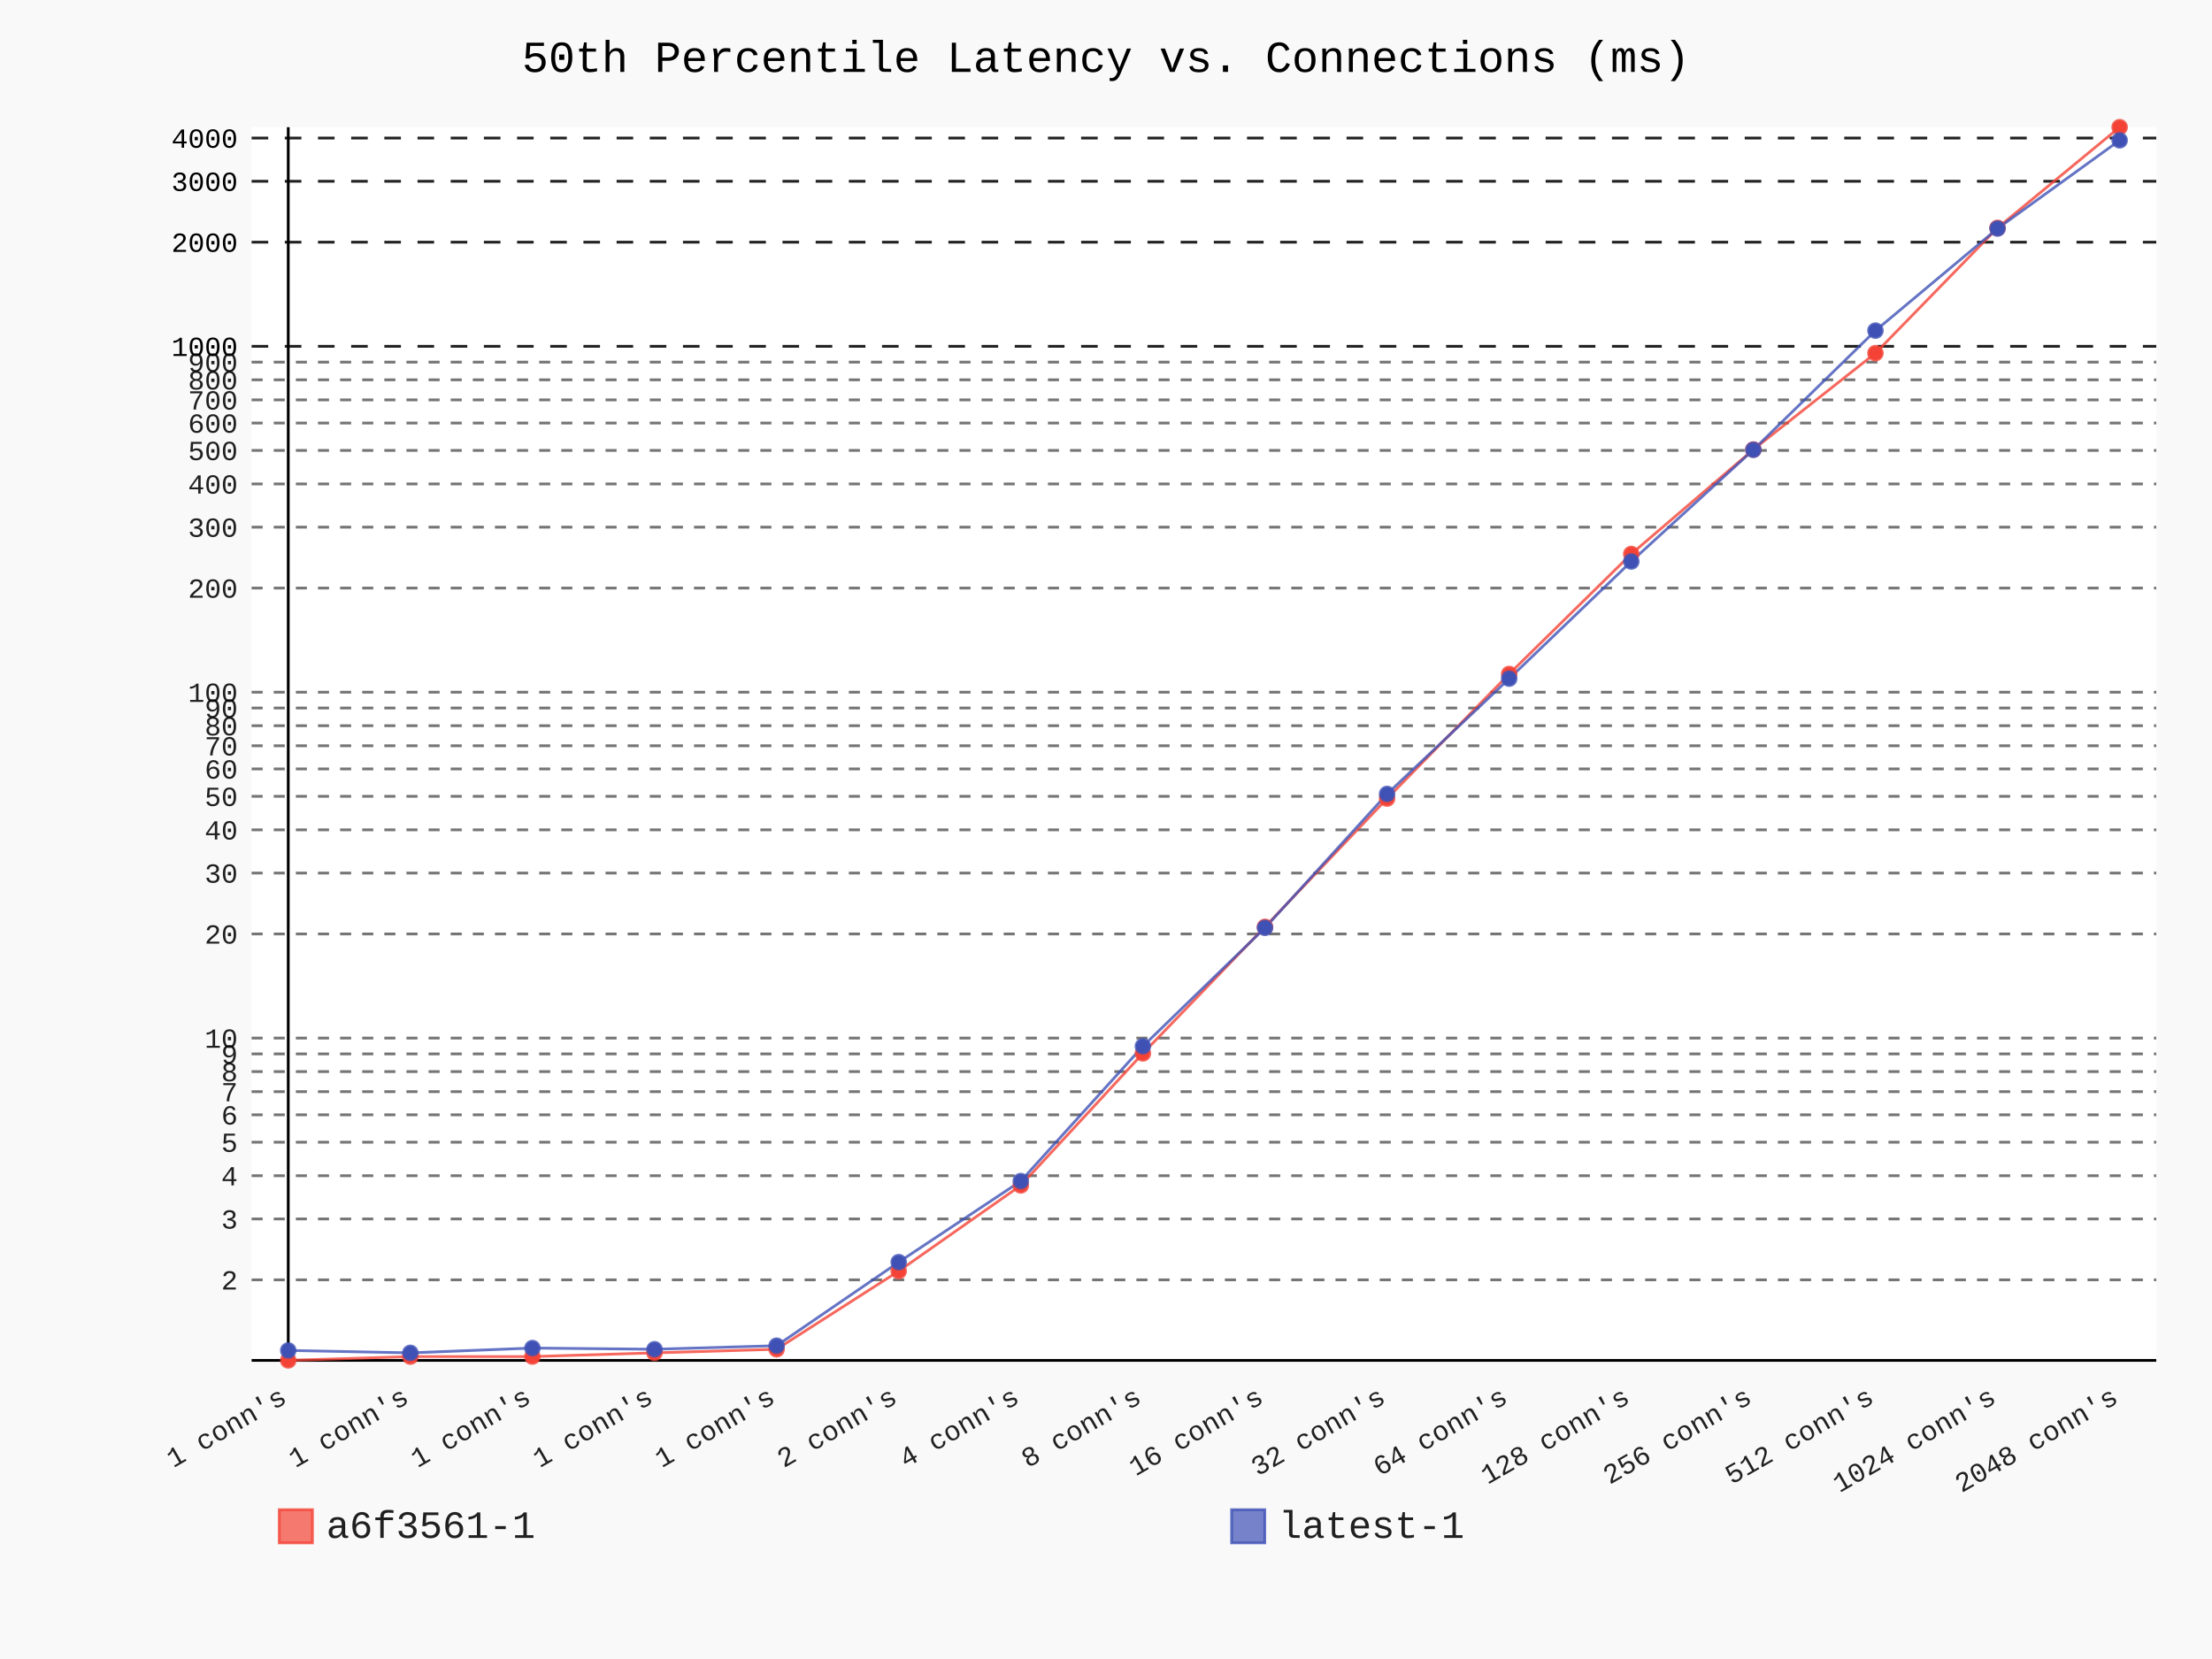
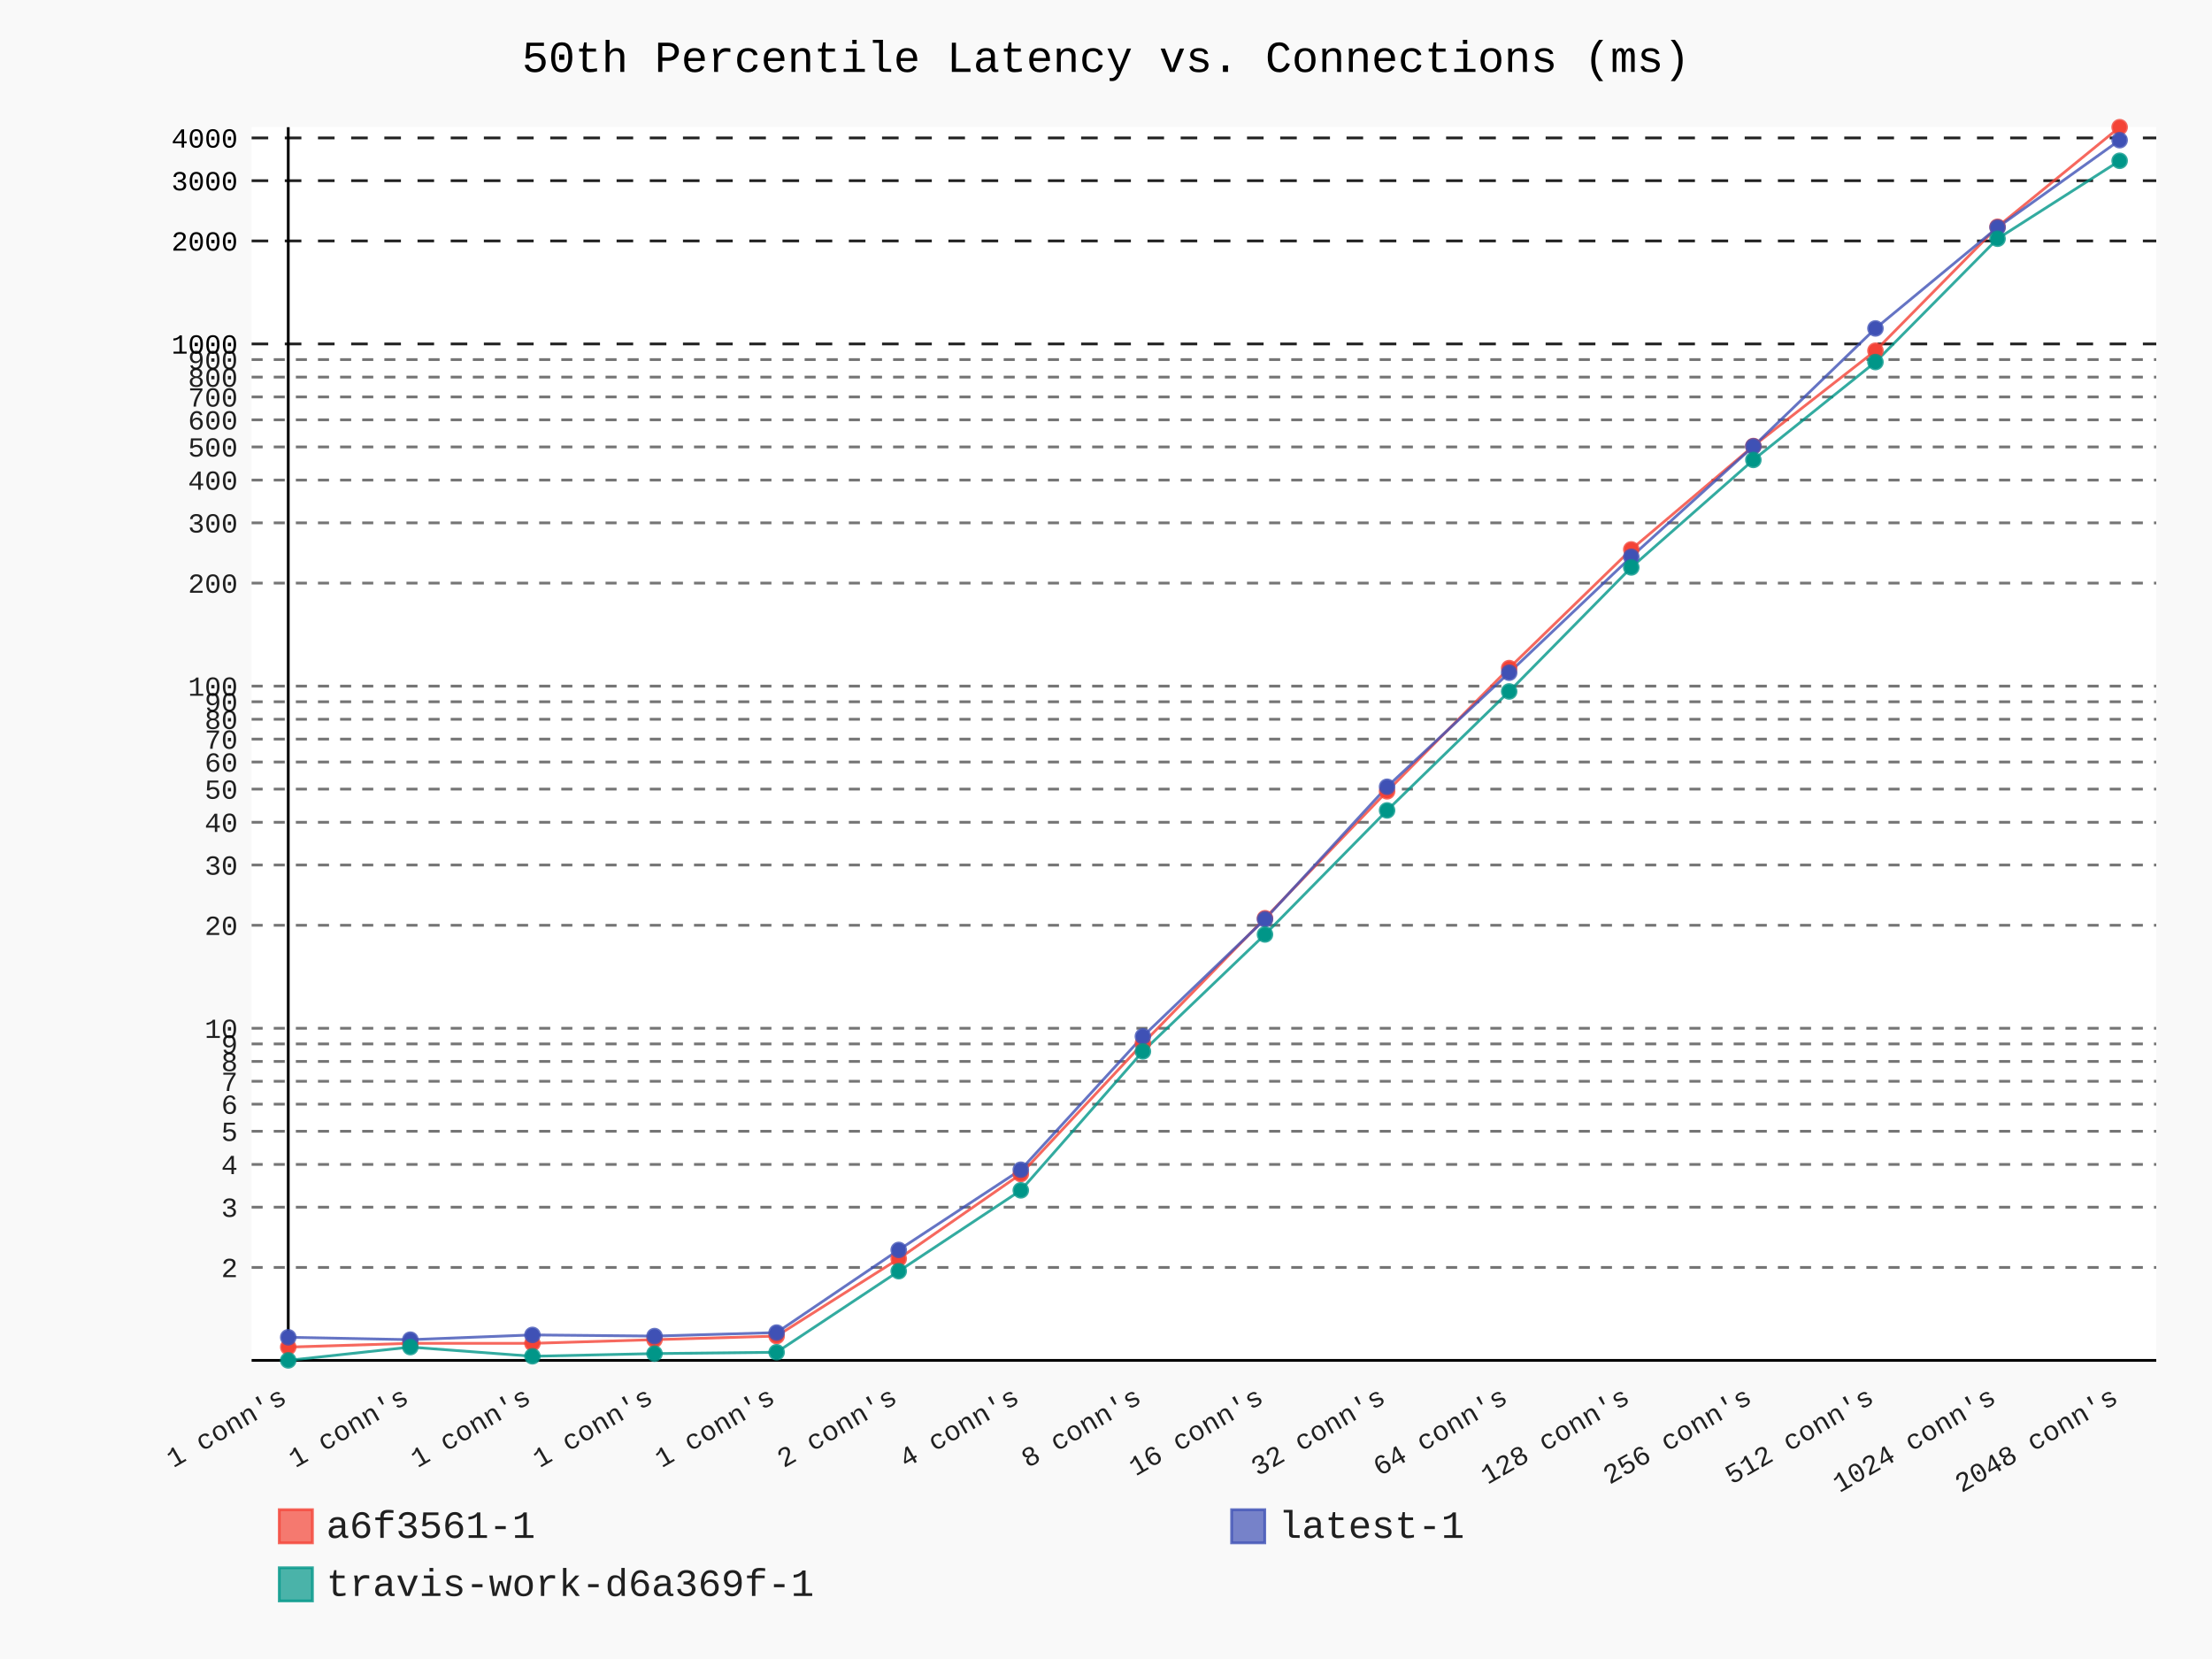
- <svg xmlns="http://www.w3.org/2000/svg" id="chart-f9670973-7b06-4710-934e-e2930d0000be" class="pygal-chart" viewBox="0 0 800 600">
+ <svg xmlns="http://www.w3.org/2000/svg" id="chart-c272dbb3-1917-443d-9e24-b8f3e1659e74" class="pygal-chart" viewBox="0 0 800 600">
  <defs>
-     <style type="text/css">#chart-f9670973-7b06-4710-934e-e2930d0000be{-webkit-user-select:none;-webkit-font-smoothing:antialiased;font-family:Consolas,"Liberation Mono",Menlo,Courier,monospace}#chart-f9670973-7b06-4710-934e-e2930d0000be .title{font-family:Consolas,"Liberation Mono",Menlo,Courier,monospace;font-size:16px}#chart-f9670973-7b06-4710-934e-e2930d0000be .legends .legend text{font-family:Consolas,"Liberation Mono",Menlo,Courier,monospace;font-size:14px}#chart-f9670973-7b06-4710-934e-e2930d0000be .axis text{font-family:Consolas,"Liberation Mono",Menlo,Courier,monospace;font-size:10px}#chart-f9670973-7b06-4710-934e-e2930d0000be .axis text.major{font-family:Consolas,"Liberation Mono",Menlo,Courier,monospace;font-size:10px}#chart-f9670973-7b06-4710-934e-e2930d0000be .text-overlay text.value{font-family:Consolas,"Liberation Mono",Menlo,Courier,monospace;font-size:16px}#chart-f9670973-7b06-4710-934e-e2930d0000be .text-overlay text.label{font-family:Consolas,"Liberation Mono",Menlo,Courier,monospace;font-size:10px}#chart-f9670973-7b06-4710-934e-e2930d0000be .tooltip{font-family:Consolas,"Liberation Mono",Menlo,Courier,monospace;font-size:14px}#chart-f9670973-7b06-4710-934e-e2930d0000be text.no_data{font-family:Consolas,"Liberation Mono",Menlo,Courier,monospace;font-size:64px}
- #chart-f9670973-7b06-4710-934e-e2930d0000be{background-color:rgba(249,249,249,1)}#chart-f9670973-7b06-4710-934e-e2930d0000be path,#chart-f9670973-7b06-4710-934e-e2930d0000be line,#chart-f9670973-7b06-4710-934e-e2930d0000be rect,#chart-f9670973-7b06-4710-934e-e2930d0000be circle{-webkit-transition:150ms;-moz-transition:150ms;transition:150ms}#chart-f9670973-7b06-4710-934e-e2930d0000be .graph &gt; .background{fill:rgba(249,249,249,1)}#chart-f9670973-7b06-4710-934e-e2930d0000be .plot &gt; .background{fill:rgba(255,255,255,1)}#chart-f9670973-7b06-4710-934e-e2930d0000be .graph{fill:rgba(0,0,0,.87)}#chart-f9670973-7b06-4710-934e-e2930d0000be text.no_data{fill:rgba(0,0,0,1)}#chart-f9670973-7b06-4710-934e-e2930d0000be .title{fill:rgba(0,0,0,1)}#chart-f9670973-7b06-4710-934e-e2930d0000be .legends .legend text{fill:rgba(0,0,0,.87)}#chart-f9670973-7b06-4710-934e-e2930d0000be .legends .legend:hover text{fill:rgba(0,0,0,1)}#chart-f9670973-7b06-4710-934e-e2930d0000be .axis .line{stroke:rgba(0,0,0,1)}#chart-f9670973-7b06-4710-934e-e2930d0000be .axis .guide.line{stroke:rgba(0,0,0,.54)}#chart-f9670973-7b06-4710-934e-e2930d0000be .axis .major.line{stroke:rgba(0,0,0,.87)}#chart-f9670973-7b06-4710-934e-e2930d0000be .axis text.major{fill:rgba(0,0,0,1)}#chart-f9670973-7b06-4710-934e-e2930d0000be .axis.y .guides:hover .guide.line,#chart-f9670973-7b06-4710-934e-e2930d0000be .line-graph .axis.x .guides:hover .guide.line,#chart-f9670973-7b06-4710-934e-e2930d0000be .stackedline-graph .axis.x .guides:hover .guide.line,#chart-f9670973-7b06-4710-934e-e2930d0000be .xy-graph .axis.x .guides:hover .guide.line{stroke:rgba(0,0,0,1)}#chart-f9670973-7b06-4710-934e-e2930d0000be .axis .guides:hover text{fill:rgba(0,0,0,1)}#chart-f9670973-7b06-4710-934e-e2930d0000be .reactive{fill-opacity:.7;stroke-opacity:.8}#chart-f9670973-7b06-4710-934e-e2930d0000be .ci{stroke:rgba(0,0,0,.87)}#chart-f9670973-7b06-4710-934e-e2930d0000be .reactive.active,#chart-f9670973-7b06-4710-934e-e2930d0000be .active .reactive{fill-opacity:.8;stroke-opacity:.9;stroke-width:4}#chart-f9670973-7b06-4710-934e-e2930d0000be .ci .reactive.active{stroke-width:1.5}#chart-f9670973-7b06-4710-934e-e2930d0000be .series text{fill:rgba(0,0,0,1)}#chart-f9670973-7b06-4710-934e-e2930d0000be .tooltip rect{fill:rgba(255,255,255,1);stroke:rgba(0,0,0,1);-webkit-transition:opacity 150ms;-moz-transition:opacity 150ms;transition:opacity 150ms}#chart-f9670973-7b06-4710-934e-e2930d0000be .tooltip .label{fill:rgba(0,0,0,.87)}#chart-f9670973-7b06-4710-934e-e2930d0000be .tooltip .label{fill:rgba(0,0,0,.87)}#chart-f9670973-7b06-4710-934e-e2930d0000be .tooltip .legend{font-size:.8em;fill:rgba(0,0,0,.54)}#chart-f9670973-7b06-4710-934e-e2930d0000be .tooltip .x_label{font-size:.6em;fill:rgba(0,0,0,1)}#chart-f9670973-7b06-4710-934e-e2930d0000be .tooltip .xlink{font-size:.5em;text-decoration:underline}#chart-f9670973-7b06-4710-934e-e2930d0000be .tooltip .value{font-size:1.5em}#chart-f9670973-7b06-4710-934e-e2930d0000be .bound{font-size:.5em}#chart-f9670973-7b06-4710-934e-e2930d0000be .max-value{font-size:.75em;fill:rgba(0,0,0,.54)}#chart-f9670973-7b06-4710-934e-e2930d0000be .map-element{fill:rgba(255,255,255,1);stroke:rgba(0,0,0,.54) !important}#chart-f9670973-7b06-4710-934e-e2930d0000be .map-element .reactive{fill-opacity:inherit;stroke-opacity:inherit}#chart-f9670973-7b06-4710-934e-e2930d0000be .color-0,#chart-f9670973-7b06-4710-934e-e2930d0000be .color-0 a:visited{stroke:#F44336;fill:#F44336}#chart-f9670973-7b06-4710-934e-e2930d0000be .color-1,#chart-f9670973-7b06-4710-934e-e2930d0000be .color-1 a:visited{stroke:#3F51B5;fill:#3F51B5}#chart-f9670973-7b06-4710-934e-e2930d0000be .text-overlay .color-0 text{fill:black}#chart-f9670973-7b06-4710-934e-e2930d0000be .text-overlay .color-1 text{fill:black}
- #chart-f9670973-7b06-4710-934e-e2930d0000be text.no_data{text-anchor:middle}#chart-f9670973-7b06-4710-934e-e2930d0000be .guide.line{fill:none}#chart-f9670973-7b06-4710-934e-e2930d0000be .centered{text-anchor:middle}#chart-f9670973-7b06-4710-934e-e2930d0000be .title{text-anchor:middle}#chart-f9670973-7b06-4710-934e-e2930d0000be .legends .legend text{fill-opacity:1}#chart-f9670973-7b06-4710-934e-e2930d0000be .axis.x text{text-anchor:middle}#chart-f9670973-7b06-4710-934e-e2930d0000be .axis.x:not(.web) text[transform]{text-anchor:start}#chart-f9670973-7b06-4710-934e-e2930d0000be .axis.x:not(.web) text[transform].backwards{text-anchor:end}#chart-f9670973-7b06-4710-934e-e2930d0000be .axis.y text{text-anchor:end}#chart-f9670973-7b06-4710-934e-e2930d0000be .axis.y text[transform].backwards{text-anchor:start}#chart-f9670973-7b06-4710-934e-e2930d0000be .axis.y2 text{text-anchor:start}#chart-f9670973-7b06-4710-934e-e2930d0000be .axis.y2 text[transform].backwards{text-anchor:end}#chart-f9670973-7b06-4710-934e-e2930d0000be .axis .guide.line{stroke-dasharray:4,4}#chart-f9670973-7b06-4710-934e-e2930d0000be .axis .major.guide.line{stroke-dasharray:6,6}#chart-f9670973-7b06-4710-934e-e2930d0000be .horizontal .axis.y .guide.line,#chart-f9670973-7b06-4710-934e-e2930d0000be .horizontal .axis.y2 .guide.line,#chart-f9670973-7b06-4710-934e-e2930d0000be .vertical .axis.x .guide.line{opacity:0}#chart-f9670973-7b06-4710-934e-e2930d0000be .horizontal .axis.always_show .guide.line,#chart-f9670973-7b06-4710-934e-e2930d0000be .vertical .axis.always_show .guide.line{opacity:1 !important}#chart-f9670973-7b06-4710-934e-e2930d0000be .axis.y .guides:hover .guide.line,#chart-f9670973-7b06-4710-934e-e2930d0000be .axis.y2 .guides:hover .guide.line,#chart-f9670973-7b06-4710-934e-e2930d0000be .axis.x .guides:hover .guide.line{opacity:1}#chart-f9670973-7b06-4710-934e-e2930d0000be .axis .guides:hover text{opacity:1}#chart-f9670973-7b06-4710-934e-e2930d0000be .nofill{fill:none}#chart-f9670973-7b06-4710-934e-e2930d0000be .subtle-fill{fill-opacity:.2}#chart-f9670973-7b06-4710-934e-e2930d0000be .dot{stroke-width:1px;fill-opacity:1}#chart-f9670973-7b06-4710-934e-e2930d0000be .dot.active{stroke-width:5px}#chart-f9670973-7b06-4710-934e-e2930d0000be .dot.negative{fill:transparent}#chart-f9670973-7b06-4710-934e-e2930d0000be text,#chart-f9670973-7b06-4710-934e-e2930d0000be tspan{stroke:none !important}#chart-f9670973-7b06-4710-934e-e2930d0000be .series text.active{opacity:1}#chart-f9670973-7b06-4710-934e-e2930d0000be .tooltip rect{fill-opacity:.95;stroke-width:.5}#chart-f9670973-7b06-4710-934e-e2930d0000be .tooltip text{fill-opacity:1}#chart-f9670973-7b06-4710-934e-e2930d0000be .showable{visibility:hidden}#chart-f9670973-7b06-4710-934e-e2930d0000be .showable.shown{visibility:visible}#chart-f9670973-7b06-4710-934e-e2930d0000be .gauge-background{fill:rgba(229,229,229,1);stroke:none}#chart-f9670973-7b06-4710-934e-e2930d0000be .bg-lines{stroke:rgba(249,249,249,1);stroke-width:2px}</style>
+     <style type="text/css">#chart-c272dbb3-1917-443d-9e24-b8f3e1659e74{-webkit-user-select:none;-webkit-font-smoothing:antialiased;font-family:Consolas,"Liberation Mono",Menlo,Courier,monospace}#chart-c272dbb3-1917-443d-9e24-b8f3e1659e74 .title{font-family:Consolas,"Liberation Mono",Menlo,Courier,monospace;font-size:16px}#chart-c272dbb3-1917-443d-9e24-b8f3e1659e74 .legends .legend text{font-family:Consolas,"Liberation Mono",Menlo,Courier,monospace;font-size:14px}#chart-c272dbb3-1917-443d-9e24-b8f3e1659e74 .axis text{font-family:Consolas,"Liberation Mono",Menlo,Courier,monospace;font-size:10px}#chart-c272dbb3-1917-443d-9e24-b8f3e1659e74 .axis text.major{font-family:Consolas,"Liberation Mono",Menlo,Courier,monospace;font-size:10px}#chart-c272dbb3-1917-443d-9e24-b8f3e1659e74 .text-overlay text.value{font-family:Consolas,"Liberation Mono",Menlo,Courier,monospace;font-size:16px}#chart-c272dbb3-1917-443d-9e24-b8f3e1659e74 .text-overlay text.label{font-family:Consolas,"Liberation Mono",Menlo,Courier,monospace;font-size:10px}#chart-c272dbb3-1917-443d-9e24-b8f3e1659e74 .tooltip{font-family:Consolas,"Liberation Mono",Menlo,Courier,monospace;font-size:14px}#chart-c272dbb3-1917-443d-9e24-b8f3e1659e74 text.no_data{font-family:Consolas,"Liberation Mono",Menlo,Courier,monospace;font-size:64px}
+ #chart-c272dbb3-1917-443d-9e24-b8f3e1659e74{background-color:rgba(249,249,249,1)}#chart-c272dbb3-1917-443d-9e24-b8f3e1659e74 path,#chart-c272dbb3-1917-443d-9e24-b8f3e1659e74 line,#chart-c272dbb3-1917-443d-9e24-b8f3e1659e74 rect,#chart-c272dbb3-1917-443d-9e24-b8f3e1659e74 circle{-webkit-transition:150ms;-moz-transition:150ms;transition:150ms}#chart-c272dbb3-1917-443d-9e24-b8f3e1659e74 .graph &gt; .background{fill:rgba(249,249,249,1)}#chart-c272dbb3-1917-443d-9e24-b8f3e1659e74 .plot &gt; .background{fill:rgba(255,255,255,1)}#chart-c272dbb3-1917-443d-9e24-b8f3e1659e74 .graph{fill:rgba(0,0,0,.87)}#chart-c272dbb3-1917-443d-9e24-b8f3e1659e74 text.no_data{fill:rgba(0,0,0,1)}#chart-c272dbb3-1917-443d-9e24-b8f3e1659e74 .title{fill:rgba(0,0,0,1)}#chart-c272dbb3-1917-443d-9e24-b8f3e1659e74 .legends .legend text{fill:rgba(0,0,0,.87)}#chart-c272dbb3-1917-443d-9e24-b8f3e1659e74 .legends .legend:hover text{fill:rgba(0,0,0,1)}#chart-c272dbb3-1917-443d-9e24-b8f3e1659e74 .axis .line{stroke:rgba(0,0,0,1)}#chart-c272dbb3-1917-443d-9e24-b8f3e1659e74 .axis .guide.line{stroke:rgba(0,0,0,.54)}#chart-c272dbb3-1917-443d-9e24-b8f3e1659e74 .axis .major.line{stroke:rgba(0,0,0,.87)}#chart-c272dbb3-1917-443d-9e24-b8f3e1659e74 .axis text.major{fill:rgba(0,0,0,1)}#chart-c272dbb3-1917-443d-9e24-b8f3e1659e74 .axis.y .guides:hover .guide.line,#chart-c272dbb3-1917-443d-9e24-b8f3e1659e74 .line-graph .axis.x .guides:hover .guide.line,#chart-c272dbb3-1917-443d-9e24-b8f3e1659e74 .stackedline-graph .axis.x .guides:hover .guide.line,#chart-c272dbb3-1917-443d-9e24-b8f3e1659e74 .xy-graph .axis.x .guides:hover .guide.line{stroke:rgba(0,0,0,1)}#chart-c272dbb3-1917-443d-9e24-b8f3e1659e74 .axis .guides:hover text{fill:rgba(0,0,0,1)}#chart-c272dbb3-1917-443d-9e24-b8f3e1659e74 .reactive{fill-opacity:.7;stroke-opacity:.8}#chart-c272dbb3-1917-443d-9e24-b8f3e1659e74 .ci{stroke:rgba(0,0,0,.87)}#chart-c272dbb3-1917-443d-9e24-b8f3e1659e74 .reactive.active,#chart-c272dbb3-1917-443d-9e24-b8f3e1659e74 .active .reactive{fill-opacity:.8;stroke-opacity:.9;stroke-width:4}#chart-c272dbb3-1917-443d-9e24-b8f3e1659e74 .ci .reactive.active{stroke-width:1.5}#chart-c272dbb3-1917-443d-9e24-b8f3e1659e74 .series text{fill:rgba(0,0,0,1)}#chart-c272dbb3-1917-443d-9e24-b8f3e1659e74 .tooltip rect{fill:rgba(255,255,255,1);stroke:rgba(0,0,0,1);-webkit-transition:opacity 150ms;-moz-transition:opacity 150ms;transition:opacity 150ms}#chart-c272dbb3-1917-443d-9e24-b8f3e1659e74 .tooltip .label{fill:rgba(0,0,0,.87)}#chart-c272dbb3-1917-443d-9e24-b8f3e1659e74 .tooltip .label{fill:rgba(0,0,0,.87)}#chart-c272dbb3-1917-443d-9e24-b8f3e1659e74 .tooltip .legend{font-size:.8em;fill:rgba(0,0,0,.54)}#chart-c272dbb3-1917-443d-9e24-b8f3e1659e74 .tooltip .x_label{font-size:.6em;fill:rgba(0,0,0,1)}#chart-c272dbb3-1917-443d-9e24-b8f3e1659e74 .tooltip .xlink{font-size:.5em;text-decoration:underline}#chart-c272dbb3-1917-443d-9e24-b8f3e1659e74 .tooltip .value{font-size:1.5em}#chart-c272dbb3-1917-443d-9e24-b8f3e1659e74 .bound{font-size:.5em}#chart-c272dbb3-1917-443d-9e24-b8f3e1659e74 .max-value{font-size:.75em;fill:rgba(0,0,0,.54)}#chart-c272dbb3-1917-443d-9e24-b8f3e1659e74 .map-element{fill:rgba(255,255,255,1);stroke:rgba(0,0,0,.54) !important}#chart-c272dbb3-1917-443d-9e24-b8f3e1659e74 .map-element .reactive{fill-opacity:inherit;stroke-opacity:inherit}#chart-c272dbb3-1917-443d-9e24-b8f3e1659e74 .color-0,#chart-c272dbb3-1917-443d-9e24-b8f3e1659e74 .color-0 a:visited{stroke:#F44336;fill:#F44336}#chart-c272dbb3-1917-443d-9e24-b8f3e1659e74 .color-1,#chart-c272dbb3-1917-443d-9e24-b8f3e1659e74 .color-1 a:visited{stroke:#3F51B5;fill:#3F51B5}#chart-c272dbb3-1917-443d-9e24-b8f3e1659e74 .color-2,#chart-c272dbb3-1917-443d-9e24-b8f3e1659e74 .color-2 a:visited{stroke:#009688;fill:#009688}#chart-c272dbb3-1917-443d-9e24-b8f3e1659e74 .text-overlay .color-0 text{fill:black}#chart-c272dbb3-1917-443d-9e24-b8f3e1659e74 .text-overlay .color-1 text{fill:black}#chart-c272dbb3-1917-443d-9e24-b8f3e1659e74 .text-overlay .color-2 text{fill:black}
+ #chart-c272dbb3-1917-443d-9e24-b8f3e1659e74 text.no_data{text-anchor:middle}#chart-c272dbb3-1917-443d-9e24-b8f3e1659e74 .guide.line{fill:none}#chart-c272dbb3-1917-443d-9e24-b8f3e1659e74 .centered{text-anchor:middle}#chart-c272dbb3-1917-443d-9e24-b8f3e1659e74 .title{text-anchor:middle}#chart-c272dbb3-1917-443d-9e24-b8f3e1659e74 .legends .legend text{fill-opacity:1}#chart-c272dbb3-1917-443d-9e24-b8f3e1659e74 .axis.x text{text-anchor:middle}#chart-c272dbb3-1917-443d-9e24-b8f3e1659e74 .axis.x:not(.web) text[transform]{text-anchor:start}#chart-c272dbb3-1917-443d-9e24-b8f3e1659e74 .axis.x:not(.web) text[transform].backwards{text-anchor:end}#chart-c272dbb3-1917-443d-9e24-b8f3e1659e74 .axis.y text{text-anchor:end}#chart-c272dbb3-1917-443d-9e24-b8f3e1659e74 .axis.y text[transform].backwards{text-anchor:start}#chart-c272dbb3-1917-443d-9e24-b8f3e1659e74 .axis.y2 text{text-anchor:start}#chart-c272dbb3-1917-443d-9e24-b8f3e1659e74 .axis.y2 text[transform].backwards{text-anchor:end}#chart-c272dbb3-1917-443d-9e24-b8f3e1659e74 .axis .guide.line{stroke-dasharray:4,4}#chart-c272dbb3-1917-443d-9e24-b8f3e1659e74 .axis .major.guide.line{stroke-dasharray:6,6}#chart-c272dbb3-1917-443d-9e24-b8f3e1659e74 .horizontal .axis.y .guide.line,#chart-c272dbb3-1917-443d-9e24-b8f3e1659e74 .horizontal .axis.y2 .guide.line,#chart-c272dbb3-1917-443d-9e24-b8f3e1659e74 .vertical .axis.x .guide.line{opacity:0}#chart-c272dbb3-1917-443d-9e24-b8f3e1659e74 .horizontal .axis.always_show .guide.line,#chart-c272dbb3-1917-443d-9e24-b8f3e1659e74 .vertical .axis.always_show .guide.line{opacity:1 !important}#chart-c272dbb3-1917-443d-9e24-b8f3e1659e74 .axis.y .guides:hover .guide.line,#chart-c272dbb3-1917-443d-9e24-b8f3e1659e74 .axis.y2 .guides:hover .guide.line,#chart-c272dbb3-1917-443d-9e24-b8f3e1659e74 .axis.x .guides:hover .guide.line{opacity:1}#chart-c272dbb3-1917-443d-9e24-b8f3e1659e74 .axis .guides:hover text{opacity:1}#chart-c272dbb3-1917-443d-9e24-b8f3e1659e74 .nofill{fill:none}#chart-c272dbb3-1917-443d-9e24-b8f3e1659e74 .subtle-fill{fill-opacity:.2}#chart-c272dbb3-1917-443d-9e24-b8f3e1659e74 .dot{stroke-width:1px;fill-opacity:1}#chart-c272dbb3-1917-443d-9e24-b8f3e1659e74 .dot.active{stroke-width:5px}#chart-c272dbb3-1917-443d-9e24-b8f3e1659e74 .dot.negative{fill:transparent}#chart-c272dbb3-1917-443d-9e24-b8f3e1659e74 text,#chart-c272dbb3-1917-443d-9e24-b8f3e1659e74 tspan{stroke:none !important}#chart-c272dbb3-1917-443d-9e24-b8f3e1659e74 .series text.active{opacity:1}#chart-c272dbb3-1917-443d-9e24-b8f3e1659e74 .tooltip rect{fill-opacity:.95;stroke-width:.5}#chart-c272dbb3-1917-443d-9e24-b8f3e1659e74 .tooltip text{fill-opacity:1}#chart-c272dbb3-1917-443d-9e24-b8f3e1659e74 .showable{visibility:hidden}#chart-c272dbb3-1917-443d-9e24-b8f3e1659e74 .showable.shown{visibility:visible}#chart-c272dbb3-1917-443d-9e24-b8f3e1659e74 .gauge-background{fill:rgba(229,229,229,1);stroke:none}#chart-c272dbb3-1917-443d-9e24-b8f3e1659e74 .bg-lines{stroke:rgba(249,249,249,1);stroke-width:2px}</style>
  </defs>
  <g class="graph line-graph vertical">
    <rect x="0" y="0" width="800" height="600" class="background" />
    <g transform="translate(91, 46)" class="plot">
      <rect x="0" y="0" width="688.842" height="446.0" class="background" />
      <g class="axis y always_show">
        <path d="M0 446 h688.842" class="line" />
        <g class="logarithmic guides">
-           <path d="M0 416.872 h688.842" class="guide line" />
-           <text x="-5" y="420.372" class="">2</text>
-         </g>
-         <g class="logarithmic guides">
-           <path d="M0 394.844 h688.842" class="guide line" />
-           <text x="-5" y="398.344" class="">3</text>
-         </g>
-         <g class="logarithmic guides">
-           <path d="M0 379.215 h688.842" class="guide line" />
-           <text x="-5" y="382.715" class="">4</text>
-         </g>
-         <g class="logarithmic guides">
-           <path d="M0 367.092 h688.842" class="guide line" />
-           <text x="-5" y="370.592" class="">5</text>
-         </g>
-         <g class="logarithmic guides">
-           <path d="M0 357.187 h688.842" class="guide line" />
-           <text x="-5" y="360.687" class="">6</text>
-         </g>
-         <g class="logarithmic guides">
-           <path d="M0 348.812 h688.842" class="guide line" />
-           <text x="-5" y="352.312" class="">7</text>
-         </g>
-         <g class="logarithmic guides">
-           <path d="M0 341.557 h688.842" class="guide line" />
-           <text x="-5" y="345.057" class="">8</text>
-         </g>
-         <g class="logarithmic guides">
-           <path d="M0 335.159 h688.842" class="guide line" />
-           <text x="-5" y="338.659" class="">9</text>
-         </g>
-         <g class="logarithmic guides">
-           <path d="M0 329.434 h688.842" class="guide line" />
-           <text x="-5" y="332.934" class="">10</text>
-         </g>
-         <g class="logarithmic guides">
-           <path d="M0 291.777 h688.842" class="guide line" />
-           <text x="-5" y="295.277" class="">20</text>
-         </g>
-         <g class="logarithmic guides">
-           <path d="M0 269.749 h688.842" class="guide line" />
-           <text x="-5" y="273.249" class="">30</text>
-         </g>
-         <g class="logarithmic guides">
-           <path d="M0 254.12 h688.842" class="guide line" />
-           <text x="-5" y="257.62" class="">40</text>
-         </g>
-         <g class="logarithmic guides">
-           <path d="M0 241.997 h688.842" class="guide line" />
-           <text x="-5" y="245.497" class="">50</text>
-         </g>
-         <g class="logarithmic guides">
-           <path d="M0 232.091 h688.842" class="guide line" />
-           <text x="-5" y="235.591" class="">60</text>
-         </g>
-         <g class="logarithmic guides">
-           <path d="M0 223.717 h688.842" class="guide line" />
-           <text x="-5" y="227.217" class="">70</text>
-         </g>
-         <g class="logarithmic guides">
-           <path d="M0 216.462 h688.842" class="guide line" />
-           <text x="-5" y="219.962" class="">80</text>
-         </g>
-         <g class="logarithmic guides">
-           <path d="M0 210.063 h688.842" class="guide line" />
-           <text x="-5" y="213.563" class="">90</text>
-         </g>
-         <g class="logarithmic guides">
-           <path d="M0 204.339 h688.842" class="guide line" />
-           <text x="-5" y="207.839" class="">100</text>
-         </g>
-         <g class="logarithmic guides">
-           <path d="M0 166.682 h688.842" class="guide line" />
-           <text x="-5" y="170.182" class="">200</text>
-         </g>
-         <g class="logarithmic guides">
-           <path d="M0 144.654 h688.842" class="guide line" />
-           <text x="-5" y="148.154" class="">300</text>
-         </g>
-         <g class="logarithmic guides">
-           <path d="M0 129.024 h688.842" class="guide line" />
-           <text x="-5" y="132.524" class="">400</text>
-         </g>
-         <g class="logarithmic guides">
-           <path d="M0 116.901 h688.842" class="guide line" />
-           <text x="-5" y="120.401" class="">500</text>
-         </g>
-         <g class="logarithmic guides">
-           <path d="M0 106.996 h688.842" class="guide line" />
-           <text x="-5" y="110.496" class="">600</text>
-         </g>
-         <g class="logarithmic guides">
-           <path d="M0 98.621 h688.842" class="guide line" />
-           <text x="-5" y="102.121" class="">700</text>
-         </g>
-         <g class="logarithmic guides">
-           <path d="M0 91.367 h688.842" class="guide line" />
-           <text x="-5" y="94.867" class="">800</text>
-         </g>
-         <g class="logarithmic guides">
-           <path d="M0 84.968 h688.842" class="guide line" />
-           <text x="-5" y="88.468" class="">900</text>
-         </g>
-         <g class="logarithmic guides">
-           <path d="M0 79.244 h688.842" class="major guide line" />
-           <text x="-5" y="82.744" class="major">1000</text>
-         </g>
-         <g class="logarithmic guides">
-           <path d="M0 41.586 h688.842" class="major guide line" />
-           <text x="-5" y="45.086" class="major">2000</text>
-         </g>
-         <g class="logarithmic guides">
-           <path d="M0 19.558 h688.842" class="major guide line" />
-           <text x="-5" y="23.058" class="major">3000</text>
-         </g>
-         <g class="logarithmic guides">
-           <path d="M0 3.929 h688.842" class="major guide line" />
-           <text x="-5" y="7.429" class="major">4000</text>
+           <path d="M0 412.384 h688.842" class="guide line" />
+           <text x="-5" y="415.884" class="">2</text>
+         </g>
+         <g class="logarithmic guides">
+           <path d="M0 390.593 h688.842" class="guide line" />
+           <text x="-5" y="394.093" class="">3</text>
+         </g>
+         <g class="logarithmic guides">
+           <path d="M0 375.132 h688.842" class="guide line" />
+           <text x="-5" y="378.632" class="">4</text>
+         </g>
+         <g class="logarithmic guides">
+           <path d="M0 363.14 h688.842" class="guide line" />
+           <text x="-5" y="366.64" class="">5</text>
+         </g>
+         <g class="logarithmic guides">
+           <path d="M0 353.341 h688.842" class="guide line" />
+           <text x="-5" y="356.841" class="">6</text>
+         </g>
+         <g class="logarithmic guides">
+           <path d="M0 345.057 h688.842" class="guide line" />
+           <text x="-5" y="348.557" class="">7</text>
+         </g>
+         <g class="logarithmic guides">
+           <path d="M0 337.88 h688.842" class="guide line" />
+           <text x="-5" y="341.38" class="">8</text>
+         </g>
+         <g class="logarithmic guides">
+           <path d="M0 331.55 h688.842" class="guide line" />
+           <text x="-5" y="335.05" class="">9</text>
+         </g>
+         <g class="logarithmic guides">
+           <path d="M0 325.888 h688.842" class="guide line" />
+           <text x="-5" y="329.388" class="">10</text>
+         </g>
+         <g class="logarithmic guides">
+           <path d="M0 288.636 h688.842" class="guide line" />
+           <text x="-5" y="292.136" class="">20</text>
+         </g>
+         <g class="logarithmic guides">
+           <path d="M0 266.845 h688.842" class="guide line" />
+           <text x="-5" y="270.345" class="">30</text>
+         </g>
+         <g class="logarithmic guides">
+           <path d="M0 251.384 h688.842" class="guide line" />
+           <text x="-5" y="254.884" class="">40</text>
+         </g>
+         <g class="logarithmic guides">
+           <path d="M0 239.391 h688.842" class="guide line" />
+           <text x="-5" y="242.891" class="">50</text>
+         </g>
+         <g class="logarithmic guides">
+           <path d="M0 229.593 h688.842" class="guide line" />
+           <text x="-5" y="233.093" class="">60</text>
+         </g>
+         <g class="logarithmic guides">
+           <path d="M0 221.308 h688.842" class="guide line" />
+           <text x="-5" y="224.808" class="">70</text>
+         </g>
+         <g class="logarithmic guides">
+           <path d="M0 214.132 h688.842" class="guide line" />
+           <text x="-5" y="217.632" class="">80</text>
+         </g>
+         <g class="logarithmic guides">
+           <path d="M0 207.802 h688.842" class="guide line" />
+           <text x="-5" y="211.302" class="">90</text>
+         </g>
+         <g class="logarithmic guides">
+           <path d="M0 202.139 h688.842" class="guide line" />
+           <text x="-5" y="205.639" class="">100</text>
+         </g>
+         <g class="logarithmic guides">
+           <path d="M0 164.887 h688.842" class="guide line" />
+           <text x="-5" y="168.387" class="">200</text>
+         </g>
+         <g class="logarithmic guides">
+           <path d="M0 143.096 h688.842" class="guide line" />
+           <text x="-5" y="146.596" class="">300</text>
+         </g>
+         <g class="logarithmic guides">
+           <path d="M0 127.635 h688.842" class="guide line" />
+           <text x="-5" y="131.135" class="">400</text>
+         </g>
+         <g class="logarithmic guides">
+           <path d="M0 115.643 h688.842" class="guide line" />
+           <text x="-5" y="119.143" class="">500</text>
+         </g>
+         <g class="logarithmic guides">
+           <path d="M0 105.844 h688.842" class="guide line" />
+           <text x="-5" y="109.344" class="">600</text>
+         </g>
+         <g class="logarithmic guides">
+           <path d="M0 97.56 h688.842" class="guide line" />
+           <text x="-5" y="101.06" class="">700</text>
+         </g>
+         <g class="logarithmic guides">
+           <path d="M0 90.383 h688.842" class="guide line" />
+           <text x="-5" y="93.883" class="">800</text>
+         </g>
+         <g class="logarithmic guides">
+           <path d="M0 84.053 h688.842" class="guide line" />
+           <text x="-5" y="87.553" class="">900</text>
+         </g>
+         <g class="logarithmic guides">
+           <path d="M0 78.391 h688.842" class="major guide line" />
+           <text x="-5" y="81.891" class="major">1000</text>
+         </g>
+         <g class="logarithmic guides">
+           <path d="M0 41.139 h688.842" class="major guide line" />
+           <text x="-5" y="44.639" class="major">2000</text>
+         </g>
+         <g class="logarithmic guides">
+           <path d="M0 19.348 h688.842" class="major guide line" />
+           <text x="-5" y="22.848" class="major">3000</text>
+         </g>
+         <g class="logarithmic guides">
+           <path d="M0 3.887 h688.842" class="major guide line" />
+           <text x="-5" y="7.387" class="major">4000</text>
        </g>
      </g>
      <g class="axis x">
        <g class="guides">
          <path d="M13.247 0 v446" class="line" />
          <text x="13.247" y="461.0" class="backwards" transform="rotate(330 13.24697 461)">1 conn's</text>
        </g>
        <g class="guides">
          <path d="M57.404 0 v446" class="guide line" />
          <text x="57.404" y="461.0" class="backwards" transform="rotate(330 57.40353 461)">1 conn's</text>
        </g>
        <g class="guides">
          <path d="M101.56 0 v446" class="guide line" />
          <text x="101.56" y="461.0" class="backwards" transform="rotate(330 101.5601 461)">1 conn's</text>
        </g>
        <g class="guides">
          <path d="M145.717 0 v446" class="guide line" />
          <text x="145.717" y="461.0" class="backwards" transform="rotate(330 145.7166 461)">1 conn's</text>
        </g>
        <g class="guides">
          <path d="M189.873 0 v446" class="guide line" />
          <text x="189.873" y="461.0" class="backwards" transform="rotate(330 189.8732 461)">1 conn's</text>
        </g>
        <g class="guides">
          <path d="M234.03 0 v446" class="guide line" />
          <text x="234.03" y="461.0" class="backwards" transform="rotate(330 234.0298 461)">2 conn's</text>
        </g>
        <g class="guides">
          <path d="M278.186 0 v446" class="guide line" />
          <text x="278.186" y="461.0" class="backwards" transform="rotate(330 278.1863 461)">4 conn's</text>
        </g>
        <g class="guides">
          <path d="M322.343 0 v446" class="guide line" />
          <text x="322.343" y="461.0" class="backwards" transform="rotate(330 322.3429 461)">8 conn's</text>
        </g>
        <g class="guides">
          <path d="M366.499 0 v446" class="guide line" />
          <text x="366.499" y="461.0" class="backwards" transform="rotate(330 366.4994 461)">16 conn's</text>
        </g>
        <g class="guides">
          <path d="M410.656 0 v446" class="guide line" />
          <text x="410.656" y="461.0" class="backwards" transform="rotate(330 410.656 461)">32 conn's</text>
        </g>
        <g class="guides">
          <path d="M454.813 0 v446" class="guide line" />
          <text x="454.813" y="461.0" class="backwards" transform="rotate(330 454.8126 461)">64 conn's</text>
        </g>
        <g class="guides">
          <path d="M498.969 0 v446" class="guide line" />
          <text x="498.969" y="461.0" class="backwards" transform="rotate(330 498.9691 461)">128 conn's</text>
        </g>
        <g class="guides">
          <path d="M543.126 0 v446" class="guide line" />
          <text x="543.126" y="461.0" class="backwards" transform="rotate(330 543.1257 461)">256 conn's</text>
        </g>
        <g class="guides">
          <path d="M587.282 0 v446" class="guide line" />
          <text x="587.282" y="461.0" class="backwards" transform="rotate(330 587.2822 461)">512 conn's</text>
        </g>
        <g class="guides">
          <path d="M631.439 0 v446" class="guide line" />
          <text x="631.439" y="461.0" class="backwards" transform="rotate(330 631.4388 461)">1024 conn's</text>
        </g>
        <g class="guides">
          <path d="M675.595 0 v446" class="guide line" />
          <text x="675.595" y="461.0" class="backwards" transform="rotate(330 675.5954 461)">2048 conn's</text>
        </g>
      </g>
      <g class="series serie-0 color-0">
-         <path d="M13.247 446 L57.404 444.625 101.56 444.625 145.717 443.283 189.873 441.974 234.03 413.707 278.186 382.721 322.343 334.978 366.499 289.204 410.656 242.807 454.813 197.752 498.969 154.359 543.126 116.573 587.282 81.715 631.439 36.408 675.595 0" class="line reactive nofill" />
+         <path d="M13.247 441.198 L57.404 439.838 101.56 439.838 145.717 438.511 189.873 437.215 234.03 409.253 278.186 378.601 322.343 331.371 366.499 286.09 410.656 240.193 454.813 195.623 498.969 152.697 543.126 115.318 587.282 80.835 631.439 36.016 675.595 0" class="line reactive nofill" />
      </g>
      <g class="series serie-1 color-1">
-         <path d="M13.247 442.407 L57.404 443.283 101.56 441.544 145.717 441.974 189.873 440.695 234.03 410.473 278.186 381.15 322.343 332.393 366.499 289.568 410.656 241.145 454.813 199.438 498.969 157.074 543.126 116.681 587.282 73.574 631.439 36.656 675.595 4.75" class="line reactive nofill" />
+         <path d="M13.247 437.644 L57.404 438.511 101.56 436.791 145.717 437.215 189.873 435.951 234.03 406.054 278.186 377.047 322.343 328.814 366.499 286.45 410.656 238.549 454.813 197.291 498.969 155.383 543.126 115.425 587.282 72.782 631.439 36.261 675.595 4.699" class="line reactive nofill" />
+       </g>
+       <g class="series serie-2 color-2">
+         <path d="M13.247 446 L57.404 441.198 101.56 444.514 145.717 443.546 189.873 443.068 234.03 413.745 278.186 384.503 322.343 334.244 366.499 291.961 410.656 247.098 454.813 204.076 498.969 159.216 543.126 120.338 587.282 84.943 631.439 40.339 675.595 12.149" class="line reactive nofill" />
      </g>
    </g>
    <g class="titles">
      <text x="400.0" y="26" class="title plot_title">50th Percentile Latency vs. Connections (ms)</text>
    </g>
    <g transform="translate(91, 46)" class="plot overlay">
      <g class="series serie-0 color-0">
        <g class="dots">
+           <circle cx="13.247" cy="441.198" r="2.5" class="dot reactive tooltip-trigger" />
+         </g>
+         <g class="dots">
+           <circle cx="57.404" cy="439.838" r="2.5" class="dot reactive tooltip-trigger" />
+         </g>
+         <g class="dots">
+           <circle cx="101.56" cy="439.838" r="2.5" class="dot reactive tooltip-trigger" />
+         </g>
+         <g class="dots">
+           <circle cx="145.717" cy="438.511" r="2.5" class="dot reactive tooltip-trigger" />
+         </g>
+         <g class="dots">
+           <circle cx="189.873" cy="437.215" r="2.5" class="dot reactive tooltip-trigger" />
+         </g>
+         <g class="dots">
+           <circle cx="234.03" cy="409.253" r="2.5" class="dot reactive tooltip-trigger" />
+         </g>
+         <g class="dots">
+           <circle cx="278.186" cy="378.601" r="2.5" class="dot reactive tooltip-trigger" />
+         </g>
+         <g class="dots">
+           <circle cx="322.343" cy="331.371" r="2.5" class="dot reactive tooltip-trigger" />
+         </g>
+         <g class="dots">
+           <circle cx="366.499" cy="286.09" r="2.5" class="dot reactive tooltip-trigger" />
+         </g>
+         <g class="dots">
+           <circle cx="410.656" cy="240.193" r="2.5" class="dot reactive tooltip-trigger" />
+         </g>
+         <g class="dots">
+           <circle cx="454.813" cy="195.623" r="2.5" class="dot reactive tooltip-trigger" />
+         </g>
+         <g class="dots">
+           <circle cx="498.969" cy="152.697" r="2.5" class="dot reactive tooltip-trigger" />
+         </g>
+         <g class="dots">
+           <circle cx="543.126" cy="115.318" r="2.5" class="dot reactive tooltip-trigger" />
+         </g>
+         <g class="dots">
+           <circle cx="587.282" cy="80.835" r="2.5" class="dot reactive tooltip-trigger" />
+         </g>
+         <g class="dots">
+           <circle cx="631.439" cy="36.016" r="2.5" class="dot reactive tooltip-trigger" />
+         </g>
+         <g class="dots">
+           <circle cx="675.595" cy="0.0" r="2.5" class="dot reactive tooltip-trigger" />
+         </g>
+       </g>
+       <g class="series serie-1 color-1">
+         <g class="dots">
+           <circle cx="13.247" cy="437.644" r="2.5" class="dot reactive tooltip-trigger" />
+         </g>
+         <g class="dots">
+           <circle cx="57.404" cy="438.511" r="2.5" class="dot reactive tooltip-trigger" />
+         </g>
+         <g class="dots">
+           <circle cx="101.56" cy="436.791" r="2.5" class="dot reactive tooltip-trigger" />
+         </g>
+         <g class="dots">
+           <circle cx="145.717" cy="437.215" r="2.5" class="dot reactive tooltip-trigger" />
+         </g>
+         <g class="dots">
+           <circle cx="189.873" cy="435.951" r="2.5" class="dot reactive tooltip-trigger" />
+         </g>
+         <g class="dots">
+           <circle cx="234.03" cy="406.054" r="2.5" class="dot reactive tooltip-trigger" />
+         </g>
+         <g class="dots">
+           <circle cx="278.186" cy="377.047" r="2.5" class="dot reactive tooltip-trigger" />
+         </g>
+         <g class="dots">
+           <circle cx="322.343" cy="328.814" r="2.5" class="dot reactive tooltip-trigger" />
+         </g>
+         <g class="dots">
+           <circle cx="366.499" cy="286.45" r="2.5" class="dot reactive tooltip-trigger" />
+         </g>
+         <g class="dots">
+           <circle cx="410.656" cy="238.549" r="2.5" class="dot reactive tooltip-trigger" />
+         </g>
+         <g class="dots">
+           <circle cx="454.813" cy="197.291" r="2.5" class="dot reactive tooltip-trigger" />
+         </g>
+         <g class="dots">
+           <circle cx="498.969" cy="155.383" r="2.5" class="dot reactive tooltip-trigger" />
+         </g>
+         <g class="dots">
+           <circle cx="543.126" cy="115.425" r="2.5" class="dot reactive tooltip-trigger" />
+         </g>
+         <g class="dots">
+           <circle cx="587.282" cy="72.782" r="2.5" class="dot reactive tooltip-trigger" />
+         </g>
+         <g class="dots">
+           <circle cx="631.439" cy="36.261" r="2.5" class="dot reactive tooltip-trigger" />
+         </g>
+         <g class="dots">
+           <circle cx="675.595" cy="4.699" r="2.5" class="dot reactive tooltip-trigger" />
+         </g>
+       </g>
+       <g class="series serie-2 color-2">
+         <g class="dots">
          <circle cx="13.247" cy="446.0" r="2.5" class="dot reactive tooltip-trigger" />
        </g>
        <g class="dots">
-           <circle cx="57.404" cy="444.625" r="2.5" class="dot reactive tooltip-trigger" />
-         </g>
-         <g class="dots">
-           <circle cx="101.56" cy="444.625" r="2.5" class="dot reactive tooltip-trigger" />
-         </g>
-         <g class="dots">
-           <circle cx="145.717" cy="443.283" r="2.5" class="dot reactive tooltip-trigger" />
-         </g>
-         <g class="dots">
-           <circle cx="189.873" cy="441.974" r="2.5" class="dot reactive tooltip-trigger" />
-         </g>
-         <g class="dots">
-           <circle cx="234.03" cy="413.707" r="2.5" class="dot reactive tooltip-trigger" />
-         </g>
-         <g class="dots">
-           <circle cx="278.186" cy="382.721" r="2.5" class="dot reactive tooltip-trigger" />
-         </g>
-         <g class="dots">
-           <circle cx="322.343" cy="334.978" r="2.5" class="dot reactive tooltip-trigger" />
-         </g>
-         <g class="dots">
-           <circle cx="366.499" cy="289.204" r="2.5" class="dot reactive tooltip-trigger" />
-         </g>
-         <g class="dots">
-           <circle cx="410.656" cy="242.807" r="2.5" class="dot reactive tooltip-trigger" />
-         </g>
-         <g class="dots">
-           <circle cx="454.813" cy="197.752" r="2.5" class="dot reactive tooltip-trigger" />
-         </g>
-         <g class="dots">
-           <circle cx="498.969" cy="154.359" r="2.5" class="dot reactive tooltip-trigger" />
-         </g>
-         <g class="dots">
-           <circle cx="543.126" cy="116.573" r="2.5" class="dot reactive tooltip-trigger" />
-         </g>
-         <g class="dots">
-           <circle cx="587.282" cy="81.715" r="2.5" class="dot reactive tooltip-trigger" />
-         </g>
-         <g class="dots">
-           <circle cx="631.439" cy="36.408" r="2.5" class="dot reactive tooltip-trigger" />
-         </g>
-         <g class="dots">
-           <circle cx="675.595" cy="0.0" r="2.5" class="dot reactive tooltip-trigger" />
-         </g>
-       </g>
-       <g class="series serie-1 color-1">
-         <g class="dots">
-           <circle cx="13.247" cy="442.407" r="2.5" class="dot reactive tooltip-trigger" />
-         </g>
-         <g class="dots">
-           <circle cx="57.404" cy="443.283" r="2.5" class="dot reactive tooltip-trigger" />
-         </g>
-         <g class="dots">
-           <circle cx="101.56" cy="441.544" r="2.5" class="dot reactive tooltip-trigger" />
-         </g>
-         <g class="dots">
-           <circle cx="145.717" cy="441.974" r="2.5" class="dot reactive tooltip-trigger" />
-         </g>
-         <g class="dots">
-           <circle cx="189.873" cy="440.695" r="2.5" class="dot reactive tooltip-trigger" />
-         </g>
-         <g class="dots">
-           <circle cx="234.03" cy="410.473" r="2.5" class="dot reactive tooltip-trigger" />
-         </g>
-         <g class="dots">
-           <circle cx="278.186" cy="381.15" r="2.5" class="dot reactive tooltip-trigger" />
-         </g>
-         <g class="dots">
-           <circle cx="322.343" cy="332.393" r="2.5" class="dot reactive tooltip-trigger" />
-         </g>
-         <g class="dots">
-           <circle cx="366.499" cy="289.568" r="2.5" class="dot reactive tooltip-trigger" />
-         </g>
-         <g class="dots">
-           <circle cx="410.656" cy="241.145" r="2.5" class="dot reactive tooltip-trigger" />
-         </g>
-         <g class="dots">
-           <circle cx="454.813" cy="199.438" r="2.5" class="dot reactive tooltip-trigger" />
-         </g>
-         <g class="dots">
-           <circle cx="498.969" cy="157.074" r="2.5" class="dot reactive tooltip-trigger" />
-         </g>
-         <g class="dots">
-           <circle cx="543.126" cy="116.681" r="2.5" class="dot reactive tooltip-trigger" />
-         </g>
-         <g class="dots">
-           <circle cx="587.282" cy="73.574" r="2.5" class="dot reactive tooltip-trigger" />
-         </g>
-         <g class="dots">
-           <circle cx="631.439" cy="36.656" r="2.5" class="dot reactive tooltip-trigger" />
-         </g>
-         <g class="dots">
-           <circle cx="675.595" cy="4.75" r="2.5" class="dot reactive tooltip-trigger" />
+           <circle cx="57.404" cy="441.198" r="2.5" class="dot reactive tooltip-trigger" />
+         </g>
+         <g class="dots">
+           <circle cx="101.56" cy="444.514" r="2.5" class="dot reactive tooltip-trigger" />
+         </g>
+         <g class="dots">
+           <circle cx="145.717" cy="443.546" r="2.5" class="dot reactive tooltip-trigger" />
+         </g>
+         <g class="dots">
+           <circle cx="189.873" cy="443.068" r="2.5" class="dot reactive tooltip-trigger" />
+         </g>
+         <g class="dots">
+           <circle cx="234.03" cy="413.745" r="2.5" class="dot reactive tooltip-trigger" />
+         </g>
+         <g class="dots">
+           <circle cx="278.186" cy="384.503" r="2.5" class="dot reactive tooltip-trigger" />
+         </g>
+         <g class="dots">
+           <circle cx="322.343" cy="334.244" r="2.5" class="dot reactive tooltip-trigger" />
+         </g>
+         <g class="dots">
+           <circle cx="366.499" cy="291.961" r="2.5" class="dot reactive tooltip-trigger" />
+         </g>
+         <g class="dots">
+           <circle cx="410.656" cy="247.098" r="2.5" class="dot reactive tooltip-trigger" />
+         </g>
+         <g class="dots">
+           <circle cx="454.813" cy="204.076" r="2.5" class="dot reactive tooltip-trigger" />
+         </g>
+         <g class="dots">
+           <circle cx="498.969" cy="159.216" r="2.5" class="dot reactive tooltip-trigger" />
+         </g>
+         <g class="dots">
+           <circle cx="543.126" cy="120.338" r="2.5" class="dot reactive tooltip-trigger" />
+         </g>
+         <g class="dots">
+           <circle cx="587.282" cy="84.943" r="2.5" class="dot reactive tooltip-trigger" />
+         </g>
+         <g class="dots">
+           <circle cx="631.439" cy="40.339" r="2.5" class="dot reactive tooltip-trigger" />
+         </g>
+         <g class="dots">
+           <circle cx="675.595" cy="12.149" r="2.5" class="dot reactive tooltip-trigger" />
        </g>
      </g>
    </g>
    <g transform="translate(91, 46)" class="plot text-overlay">
      <g class="series serie-0 color-0" />
      <g class="series serie-1 color-1" />
+       <g class="series serie-2 color-2" />
    </g>
    <g transform="translate(91, 46)" class="plot tooltip-overlay">
      <g transform="translate(0 0)" style="opacity: 0" class="tooltip">
        <rect rx="0" ry="0" width="0" height="0" class="tooltip-box" />
        <g class="text" />
      </g>
    </g>
    <g transform="translate(101, 545)" class="legends">
      <g id="activate-serie-0" class="legend reactive activate-serie">
        <rect x="0.0" y="1.0" width="12" height="12" class="color-0 reactive" />
        <text x="17.0" y="11.2">a6f3561-1</text>
      </g>
      <g id="activate-serie-1" class="legend reactive activate-serie">
        <rect x="344.421" y="1.0" width="12" height="12" class="color-1 reactive" />
        <text x="361.421" y="11.2">latest-1</text>
      </g>
+       <g id="activate-serie-2" class="legend reactive activate-serie">
+         <rect x="0.0" y="22.0" width="12" height="12" class="color-2 reactive" />
+         <text x="17.0" y="32.2">travis-work-d6a369f-1</text>
+       </g>
    </g>
  </g>
</svg>
